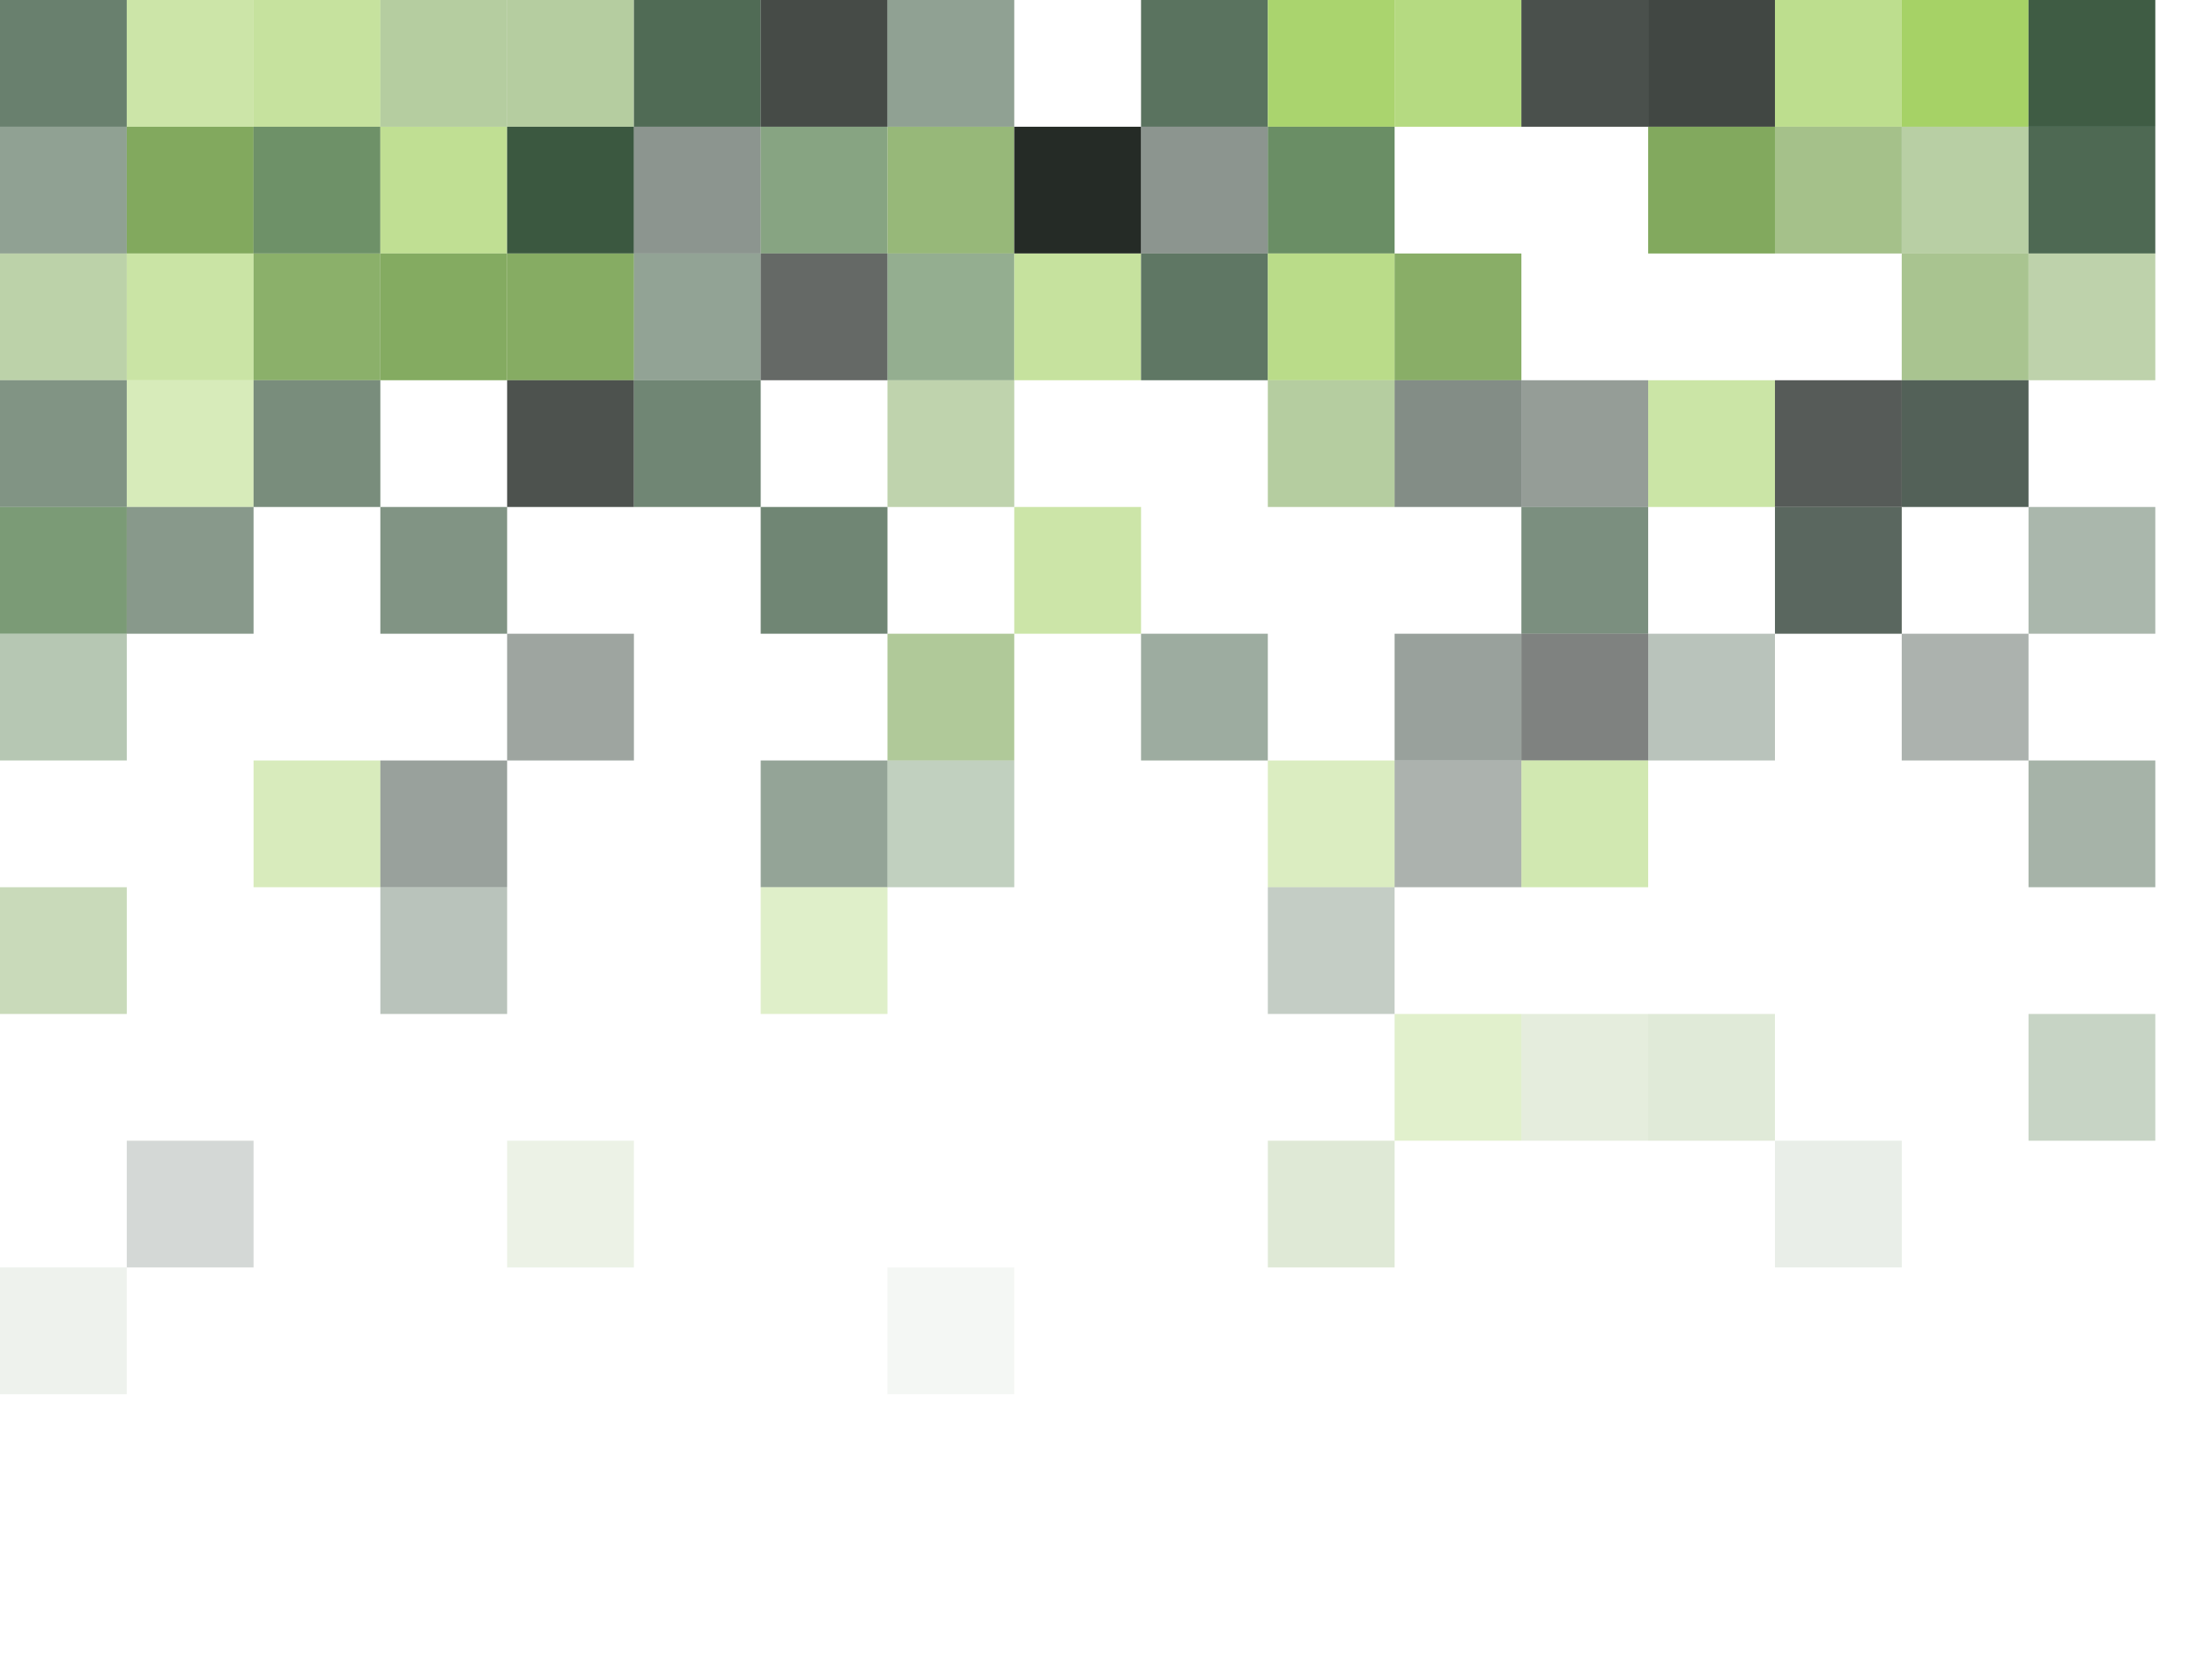
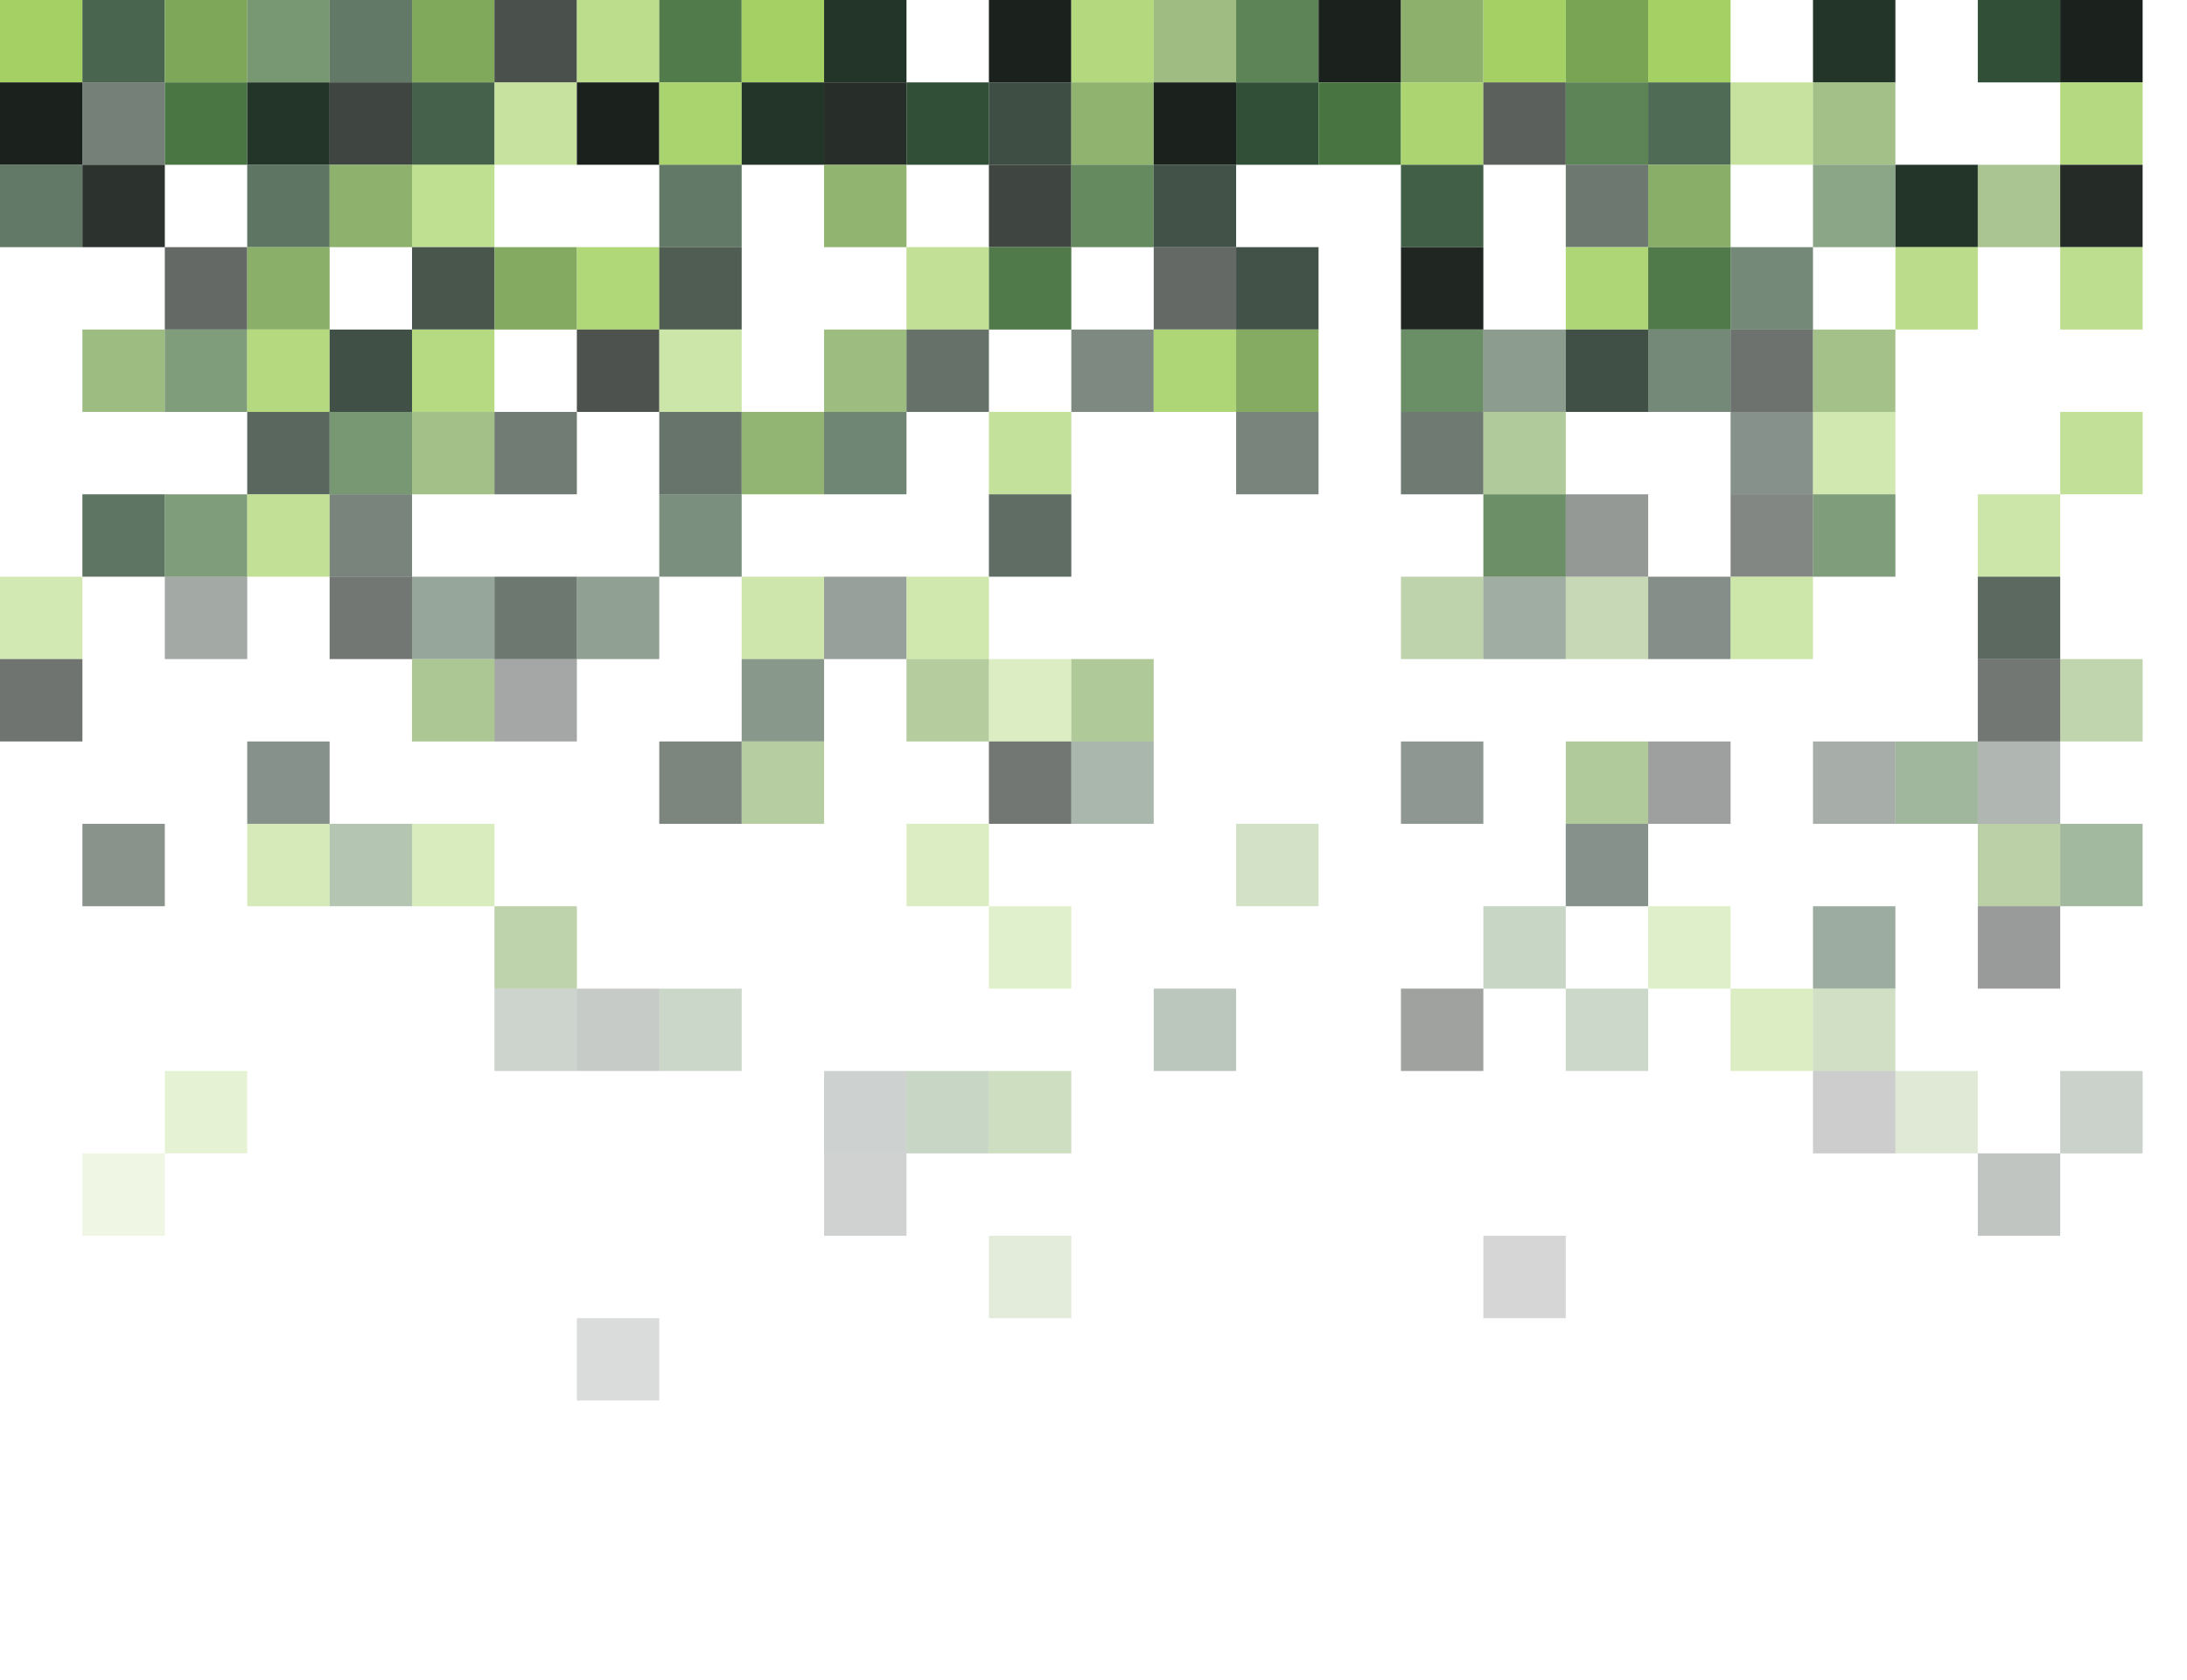
<svg xmlns="http://www.w3.org/2000/svg" aria-hidden="true" width="690" height="530" viewBox="0 0 690 530">
-   <rect x="0" y="0" width="40" height="40" fill="#2a4a30" opacity="0.7" />
-   <rect x="40" y="0" width="40" height="40" fill="#a2d060" opacity="0.55" />
-   <rect x="80" y="0" width="40" height="40" fill="#a2d060" opacity="0.61" />
-   <rect x="120" y="0" width="40" height="40" fill="#74a04c" opacity="0.53" />
-   <rect x="160" y="0" width="40" height="40" fill="#74a04c" opacity="0.53" />
-   <rect x="200" y="0" width="40" height="40" fill="#2a4a30" opacity="0.82" />
-   <rect x="240" y="0" width="40" height="40" fill="#151c17" opacity="0.79" />
-   <rect x="280" y="0" width="40" height="40" fill="#2a4a30" opacity="0.52" />
-   <rect x="360" y="0" width="40" height="40" fill="#2a4a30" opacity="0.77" />
-   <rect x="400" y="0" width="40" height="40" fill="#a2d060" opacity="0.91" />
-   <rect x="440" y="0" width="40" height="40" fill="#a2d060" opacity="0.79" />
-   <rect x="480" y="0" width="40" height="40" fill="#151c17" opacity="0.77" />
-   <rect x="520" y="0" width="40" height="40" fill="#151c17" opacity="0.81" />
-   <rect x="560" y="0" width="40" height="40" fill="#a2d060" opacity="0.71" />
-   <rect x="600" y="0" width="40" height="40" fill="#a2d060" opacity="0.96" />
-   <rect x="640" y="0" width="40" height="40" fill="#2a4a30" opacity="0.9" />
-   <rect x="0" y="40" width="40" height="40" fill="#2a4a30" opacity="0.52" />
-   <rect x="40" y="40" width="40" height="40" fill="#74a04c" opacity="0.9" />
-   <rect x="80" y="40" width="40" height="40" fill="#43703c" opacity="0.77" />
-   <rect x="120" y="40" width="40" height="40" fill="#a2d060" opacity="0.68" />
-   <rect x="160" y="40" width="40" height="40" fill="#2a4a30" opacity="0.92" />
-   <rect x="200" y="40" width="40" height="40" fill="#1d2f23" opacity="0.51" />
-   <rect x="240" y="40" width="40" height="40" fill="#43703c" opacity="0.64" />
-   <rect x="280" y="40" width="40" height="40" fill="#74a04c" opacity="0.75" />
-   <rect x="320" y="40" width="40" height="40" fill="#151c17" opacity="0.93" />
-   <rect x="360" y="40" width="40" height="40" fill="#1d2f23" opacity="0.51" />
-   <rect x="400" y="40" width="40" height="40" fill="#43703c" opacity="0.79" />
-   <rect x="520" y="40" width="40" height="40" fill="#74a04c" opacity="0.9" />
-   <rect x="560" y="40" width="40" height="40" fill="#74a04c" opacity="0.65" />
-   <rect x="600" y="40" width="40" height="40" fill="#74a04c" opacity="0.51" />
-   <rect x="640" y="40" width="40" height="40" fill="#2a4a30" opacity="0.83" />
-   <rect x="0" y="80" width="40" height="40" fill="#74a04c" opacity="0.48" />
-   <rect x="40" y="80" width="40" height="40" fill="#a2d060" opacity="0.57" />
-   <rect x="80" y="80" width="40" height="40" fill="#74a04c" opacity="0.83" />
-   <rect x="120" y="80" width="40" height="40" fill="#74a04c" opacity="0.88" />
-   <rect x="160" y="80" width="40" height="40" fill="#74a04c" opacity="0.87" />
-   <rect x="200" y="80" width="40" height="40" fill="#2a4a30" opacity="0.51" />
-   <rect x="240" y="80" width="40" height="40" fill="#151c17" opacity="0.66" />
-   <rect x="280" y="80" width="40" height="40" fill="#43703c" opacity="0.57" />
-   <rect x="320" y="80" width="40" height="40" fill="#a2d060" opacity="0.61" />
-   <rect x="360" y="80" width="40" height="40" fill="#2a4a30" opacity="0.75" />
-   <rect x="400" y="80" width="40" height="40" fill="#a2d060" opacity="0.74" />
-   <rect x="440" y="80" width="40" height="40" fill="#74a04c" opacity="0.85" />
-   <rect x="600" y="80" width="40" height="40" fill="#74a04c" opacity="0.62" />
-   <rect x="640" y="80" width="40" height="40" fill="#74a04c" opacity="0.47" />
-   <rect x="0" y="120" width="40" height="40" fill="#2a4a30" opacity="0.59" />
-   <rect x="40" y="120" width="40" height="40" fill="#a2d060" opacity="0.43" />
-   <rect x="80" y="120" width="40" height="40" fill="#2a4a30" opacity="0.63" />
-   <rect x="160" y="120" width="40" height="40" fill="#151c17" opacity="0.76" />
-   <rect x="200" y="120" width="40" height="40" fill="#2a4a30" opacity="0.67" />
-   <rect x="280" y="120" width="40" height="40" fill="#74a04c" opacity="0.46" />
-   <rect x="400" y="120" width="40" height="40" fill="#74a04c" opacity="0.53" />
-   <rect x="440" y="120" width="40" height="40" fill="#1d2f23" opacity="0.55" />
-   <rect x="480" y="120" width="40" height="40" fill="#1d2f23" opacity="0.47" />
-   <rect x="520" y="120" width="40" height="40" fill="#a2d060" opacity="0.56" />
-   <rect x="560" y="120" width="40" height="40" fill="#151c17" opacity="0.72" />
-   <rect x="600" y="120" width="40" height="40" fill="#1d2f23" opacity="0.76" />
-   <rect x="0" y="160" width="40" height="40" fill="#43703c" opacity="0.7" />
-   <rect x="40" y="160" width="40" height="40" fill="#2a4a30" opacity="0.56" />
-   <rect x="120" y="160" width="40" height="40" fill="#2a4a30" opacity="0.59" />
-   <rect x="240" y="160" width="40" height="40" fill="#2a4a30" opacity="0.67" />
-   <rect x="320" y="160" width="40" height="40" fill="#a2d060" opacity="0.55" />
-   <rect x="480" y="160" width="40" height="40" fill="#2a4a30" opacity="0.62" />
-   <rect x="560" y="160" width="40" height="40" fill="#1d2f23" opacity="0.73" />
-   <rect x="640" y="160" width="40" height="40" fill="#2a4a30" opacity="0.4" />
-   <rect x="0" y="200" width="40" height="40" fill="#43703c" opacity="0.39" />
-   <rect x="160" y="200" width="40" height="40" fill="#1d2f23" opacity="0.43" />
-   <rect x="280" y="200" width="40" height="40" fill="#74a04c" opacity="0.57" />
-   <rect x="360" y="200" width="40" height="40" fill="#2a4a30" opacity="0.46" />
-   <rect x="440" y="200" width="40" height="40" fill="#1d2f23" opacity="0.45" />
-   <rect x="480" y="200" width="40" height="40" fill="#151c17" opacity="0.55" />
-   <rect x="520" y="200" width="40" height="40" fill="#2a4a30" opacity="0.33" />
-   <rect x="600" y="200" width="40" height="40" fill="#1d2f23" opacity="0.37" />
-   <rect x="80" y="240" width="40" height="40" fill="#a2d060" opacity="0.42" />
-   <rect x="120" y="240" width="40" height="40" fill="#1d2f23" opacity="0.45" />
-   <rect x="240" y="240" width="40" height="40" fill="#2a4a30" opacity="0.5" />
-   <rect x="280" y="240" width="40" height="40" fill="#43703c" opacity="0.33" />
-   <rect x="400" y="240" width="40" height="40" fill="#a2d060" opacity="0.39" />
-   <rect x="440" y="240" width="40" height="40" fill="#1d2f23" opacity="0.37" />
-   <rect x="480" y="240" width="40" height="40" fill="#a2d060" opacity="0.49" />
-   <rect x="640" y="240" width="40" height="40" fill="#2a4a30" opacity="0.42" />
-   <rect x="0" y="280" width="40" height="40" fill="#74a04c" opacity="0.39" />
-   <rect x="120" y="280" width="40" height="40" fill="#2a4a30" opacity="0.33" />
-   <rect x="240" y="280" width="40" height="40" fill="#a2d060" opacity="0.34" />
-   <rect x="400" y="280" width="40" height="40" fill="#2a4a30" opacity="0.28" />
-   <rect x="440" y="320" width="40" height="40" fill="#a2d060" opacity="0.32" />
-   <rect x="480" y="320" width="40" height="40" fill="#74a04c" opacity="0.19" />
-   <rect x="520" y="320" width="40" height="40" fill="#74a04c" opacity="0.22" />
-   <rect x="640" y="320" width="40" height="40" fill="#43703c" opacity="0.3" />
-   <rect x="40" y="360" width="40" height="40" fill="#1d2f23" opacity="0.19" />
-   <rect x="160" y="360" width="40" height="40" fill="#74a04c" opacity="0.14" />
-   <rect x="400" y="360" width="40" height="40" fill="#74a04c" opacity="0.23" />
-   <rect x="560" y="360" width="40" height="40" fill="#43703c" opacity="0.12" />
-   <rect x="0" y="400" width="40" height="40" fill="#43703c" opacity="0.09" />
-   <rect x="280" y="400" width="40" height="40" fill="#43703c" opacity="0.06" />
+   <rect x="0" y="0" width="26" height="26" fill="#a2d060" opacity="0.97" />
+   <rect x="26" y="0" width="26" height="26" fill="#2a4a30" opacity="0.85" />
+   <rect x="52" y="0" width="26" height="26" fill="#74a04c" opacity="0.92" />
+   <rect x="78" y="0" width="26" height="26" fill="#43703c" opacity="0.72" />
+   <rect x="104" y="0" width="26" height="26" fill="#2a4a30" opacity="0.74" />
+   <rect x="130" y="0" width="26" height="26" fill="#74a04c" opacity="0.91" />
+   <rect x="156" y="0" width="26" height="26" fill="#151c17" opacity="0.77" />
+   <rect x="182" y="0" width="26" height="26" fill="#a2d060" opacity="0.72" />
+   <rect x="208" y="0" width="26" height="26" fill="#43703c" opacity="0.92" />
+   <rect x="234" y="0" width="26" height="26" fill="#a2d060" opacity="0.97" />
+   <rect x="260" y="0" width="26" height="26" fill="#1d2f23" opacity="0.97" />
+   <rect x="312" y="0" width="26" height="26" fill="#151c17" opacity="0.97" />
+   <rect x="338" y="0" width="26" height="26" fill="#a2d060" opacity="0.82" />
+   <rect x="364" y="0" width="26" height="26" fill="#74a04c" opacity="0.69" />
+   <rect x="390" y="0" width="26" height="26" fill="#43703c" opacity="0.86" />
+   <rect x="416" y="0" width="26" height="26" fill="#151c17" opacity="0.97" />
+   <rect x="442" y="0" width="26" height="26" fill="#74a04c" opacity="0.82" />
+   <rect x="468" y="0" width="26" height="26" fill="#a2d060" opacity="0.97" />
+   <rect x="494" y="0" width="26" height="26" fill="#74a04c" opacity="0.96" />
+   <rect x="520" y="0" width="26" height="26" fill="#a2d060" opacity="0.97" />
+   <rect x="572" y="0" width="26" height="26" fill="#1d2f23" opacity="0.97" />
+   <rect x="624" y="0" width="26" height="26" fill="#2a4a30" opacity="0.97" />
+   <rect x="650" y="0" width="26" height="26" fill="#151c17" opacity="0.97" />
+   <rect x="0" y="26" width="26" height="26" fill="#151c17" opacity="0.97" />
+   <rect x="26" y="26" width="26" height="26" fill="#1d2f23" opacity="0.61" />
+   <rect x="52" y="26" width="26" height="26" fill="#43703c" opacity="0.96" />
+   <rect x="78" y="26" width="26" height="26" fill="#1d2f23" opacity="0.97" />
+   <rect x="104" y="26" width="26" height="26" fill="#151c17" opacity="0.82" />
+   <rect x="130" y="26" width="26" height="26" fill="#2a4a30" opacity="0.87" />
+   <rect x="156" y="26" width="26" height="26" fill="#a2d060" opacity="0.61" />
+   <rect x="182" y="26" width="26" height="26" fill="#151c17" opacity="0.97" />
+   <rect x="208" y="26" width="26" height="26" fill="#a2d060" opacity="0.91" />
+   <rect x="234" y="26" width="26" height="26" fill="#1d2f23" opacity="0.97" />
+   <rect x="260" y="26" width="26" height="26" fill="#151c17" opacity="0.92" />
+   <rect x="286" y="26" width="26" height="26" fill="#2a4a30" opacity="0.97" />
+   <rect x="312" y="26" width="26" height="26" fill="#1d2f23" opacity="0.85" />
+   <rect x="338" y="26" width="26" height="26" fill="#74a04c" opacity="0.80" />
+   <rect x="364" y="26" width="26" height="26" fill="#151c17" opacity="0.97" />
+   <rect x="390" y="26" width="26" height="26" fill="#2a4a30" opacity="0.97" />
+   <rect x="416" y="26" width="26" height="26" fill="#43703c" opacity="0.97" />
+   <rect x="442" y="26" width="26" height="26" fill="#a2d060" opacity="0.89" />
+   <rect x="468" y="26" width="26" height="26" fill="#151c17" opacity="0.70" />
+   <rect x="494" y="26" width="26" height="26" fill="#43703c" opacity="0.86" />
+   <rect x="520" y="26" width="26" height="26" fill="#2a4a30" opacity="0.82" />
+   <rect x="546" y="26" width="26" height="26" fill="#a2d060" opacity="0.61" />
+   <rect x="572" y="26" width="26" height="26" fill="#74a04c" opacity="0.66" />
+   <rect x="650" y="26" width="26" height="26" fill="#a2d060" opacity="0.80" />
+   <rect x="0" y="52" width="26" height="26" fill="#2a4a30" opacity="0.74" />
+   <rect x="26" y="52" width="26" height="26" fill="#151c17" opacity="0.90" />
+   <rect x="78" y="52" width="26" height="26" fill="#2a4a30" opacity="0.76" />
+   <rect x="104" y="52" width="26" height="26" fill="#74a04c" opacity="0.81" />
+   <rect x="130" y="52" width="26" height="26" fill="#a2d060" opacity="0.69" />
+   <rect x="208" y="52" width="26" height="26" fill="#2a4a30" opacity="0.74" />
+   <rect x="260" y="52" width="26" height="26" fill="#74a04c" opacity="0.79" />
+   <rect x="312" y="52" width="26" height="26" fill="#151c17" opacity="0.82" />
+   <rect x="338" y="52" width="26" height="26" fill="#43703c" opacity="0.82" />
+   <rect x="364" y="52" width="26" height="26" fill="#1d2f23" opacity="0.83" />
+   <rect x="442" y="52" width="26" height="26" fill="#2a4a30" opacity="0.89" />
+   <rect x="494" y="52" width="26" height="26" fill="#1d2f23" opacity="0.65" />
+   <rect x="520" y="52" width="26" height="26" fill="#74a04c" opacity="0.85" />
+   <rect x="572" y="52" width="26" height="26" fill="#43703c" opacity="0.62" />
+   <rect x="598" y="52" width="26" height="26" fill="#1d2f23" opacity="0.97" />
+   <rect x="624" y="52" width="26" height="26" fill="#74a04c" opacity="0.61" />
+   <rect x="650" y="52" width="26" height="26" fill="#151c17" opacity="0.93" />
+   <rect x="52" y="78" width="26" height="26" fill="#151c17" opacity="0.66" />
+   <rect x="78" y="78" width="26" height="26" fill="#74a04c" opacity="0.84" />
+   <rect x="130" y="78" width="26" height="26" fill="#1d2f23" opacity="0.81" />
+   <rect x="156" y="78" width="26" height="26" fill="#74a04c" opacity="0.89" />
+   <rect x="182" y="78" width="26" height="26" fill="#a2d060" opacity="0.85" />
+   <rect x="208" y="78" width="26" height="26" fill="#1d2f23" opacity="0.78" />
+   <rect x="286" y="78" width="26" height="26" fill="#a2d060" opacity="0.66" />
+   <rect x="312" y="78" width="26" height="26" fill="#43703c" opacity="0.93" />
+   <rect x="364" y="78" width="26" height="26" fill="#151c17" opacity="0.66" />
+   <rect x="390" y="78" width="26" height="26" fill="#1d2f23" opacity="0.83" />
+   <rect x="442" y="78" width="26" height="26" fill="#151c17" opacity="0.95" />
+   <rect x="494" y="78" width="26" height="26" fill="#a2d060" opacity="0.86" />
+   <rect x="520" y="78" width="26" height="26" fill="#43703c" opacity="0.93" />
+   <rect x="546" y="78" width="26" height="26" fill="#2a4a30" opacity="0.65" />
+   <rect x="598" y="78" width="26" height="26" fill="#a2d060" opacity="0.73" />
+   <rect x="650" y="78" width="26" height="26" fill="#a2d060" opacity="0.70" />
+   <rect x="26" y="104" width="26" height="26" fill="#74a04c" opacity="0.70" />
+   <rect x="52" y="104" width="26" height="26" fill="#43703c" opacity="0.68" />
+   <rect x="78" y="104" width="26" height="26" fill="#a2d060" opacity="0.81" />
+   <rect x="104" y="104" width="26" height="26" fill="#1d2f23" opacity="0.84" />
+   <rect x="130" y="104" width="26" height="26" fill="#a2d060" opacity="0.79" />
+   <rect x="182" y="104" width="26" height="26" fill="#151c17" opacity="0.76" />
+   <rect x="208" y="104" width="26" height="26" fill="#a2d060" opacity="0.55" />
+   <rect x="260" y="104" width="26" height="26" fill="#74a04c" opacity="0.71" />
+   <rect x="286" y="104" width="26" height="26" fill="#1d2f23" opacity="0.68" />
+   <rect x="338" y="104" width="26" height="26" fill="#1d2f23" opacity="0.57" />
+   <rect x="364" y="104" width="26" height="26" fill="#a2d060" opacity="0.86" />
+   <rect x="390" y="104" width="26" height="26" fill="#74a04c" opacity="0.88" />
+   <rect x="442" y="104" width="26" height="26" fill="#43703c" opacity="0.79" />
+   <rect x="468" y="104" width="26" height="26" fill="#2a4a30" opacity="0.54" />
+   <rect x="494" y="104" width="26" height="26" fill="#1d2f23" opacity="0.84" />
+   <rect x="520" y="104" width="26" height="26" fill="#2a4a30" opacity="0.65" />
+   <rect x="546" y="104" width="26" height="26" fill="#151c17" opacity="0.62" />
+   <rect x="572" y="104" width="26" height="26" fill="#74a04c" opacity="0.65" />
+   <rect x="78" y="130" width="26" height="26" fill="#1d2f23" opacity="0.73" />
+   <rect x="104" y="130" width="26" height="26" fill="#43703c" opacity="0.72" />
+   <rect x="130" y="130" width="26" height="26" fill="#74a04c" opacity="0.66" />
+   <rect x="156" y="130" width="26" height="26" fill="#1d2f23" opacity="0.63" />
+   <rect x="208" y="130" width="26" height="26" fill="#1d2f23" opacity="0.67" />
+   <rect x="234" y="130" width="26" height="26" fill="#74a04c" opacity="0.78" />
+   <rect x="260" y="130" width="26" height="26" fill="#2a4a30" opacity="0.67" />
+   <rect x="312" y="130" width="26" height="26" fill="#a2d060" opacity="0.63" />
+   <rect x="390" y="130" width="26" height="26" fill="#1d2f23" opacity="0.59" />
+   <rect x="442" y="130" width="26" height="26" fill="#1d2f23" opacity="0.64" />
+   <rect x="468" y="130" width="26" height="26" fill="#74a04c" opacity="0.56" />
+   <rect x="546" y="130" width="26" height="26" fill="#1d2f23" opacity="0.53" />
+   <rect x="572" y="130" width="26" height="26" fill="#a2d060" opacity="0.49" />
+   <rect x="650" y="130" width="26" height="26" fill="#a2d060" opacity="0.65" />
+   <rect x="26" y="156" width="26" height="26" fill="#2a4a30" opacity="0.76" />
+   <rect x="52" y="156" width="26" height="26" fill="#43703c" opacity="0.68" />
+   <rect x="78" y="156" width="26" height="26" fill="#a2d060" opacity="0.66" />
+   <rect x="104" y="156" width="26" height="26" fill="#1d2f23" opacity="0.59" />
+   <rect x="208" y="156" width="26" height="26" fill="#2a4a30" opacity="0.62" />
+   <rect x="312" y="156" width="26" height="26" fill="#1d2f23" opacity="0.70" />
+   <rect x="468" y="156" width="26" height="26" fill="#43703c" opacity="0.78" />
+   <rect x="494" y="156" width="26" height="26" fill="#151c17" opacity="0.45" />
+   <rect x="546" y="156" width="26" height="26" fill="#151c17" opacity="0.53" />
+   <rect x="572" y="156" width="26" height="26" fill="#43703c" opacity="0.68" />
+   <rect x="624" y="156" width="26" height="26" fill="#a2d060" opacity="0.55" />
+   <rect x="0" y="182" width="26" height="26" fill="#a2d060" opacity="0.48" />
+   <rect x="52" y="182" width="26" height="26" fill="#1d2f23" opacity="0.41" />
+   <rect x="104" y="182" width="26" height="26" fill="#151c17" opacity="0.60" />
+   <rect x="130" y="182" width="26" height="26" fill="#2a4a30" opacity="0.49" />
+   <rect x="156" y="182" width="26" height="26" fill="#1d2f23" opacity="0.65" />
+   <rect x="182" y="182" width="26" height="26" fill="#2a4a30" opacity="0.52" />
+   <rect x="234" y="182" width="26" height="26" fill="#a2d060" opacity="0.53" />
+   <rect x="260" y="182" width="26" height="26" fill="#1d2f23" opacity="0.46" />
+   <rect x="286" y="182" width="26" height="26" fill="#a2d060" opacity="0.51" />
+   <rect x="442" y="182" width="26" height="26" fill="#74a04c" opacity="0.47" />
+   <rect x="468" y="182" width="26" height="26" fill="#2a4a30" opacity="0.45" />
+   <rect x="494" y="182" width="26" height="26" fill="#74a04c" opacity="0.41" />
+   <rect x="520" y="182" width="26" height="26" fill="#1d2f23" opacity="0.54" />
+   <rect x="546" y="182" width="26" height="26" fill="#a2d060" opacity="0.54" />
+   <rect x="624" y="182" width="26" height="26" fill="#1d2f23" opacity="0.72" />
+   <rect x="0" y="208" width="26" height="26" fill="#151c17" opacity="0.61" />
+   <rect x="130" y="208" width="26" height="26" fill="#74a04c" opacity="0.60" />
+   <rect x="156" y="208" width="26" height="26" fill="#151c17" opacity="0.39" />
+   <rect x="234" y="208" width="26" height="26" fill="#2a4a30" opacity="0.56" />
+   <rect x="286" y="208" width="26" height="26" fill="#74a04c" opacity="0.54" />
+   <rect x="312" y="208" width="26" height="26" fill="#a2d060" opacity="0.38" />
+   <rect x="338" y="208" width="26" height="26" fill="#74a04c" opacity="0.57" />
+   <rect x="624" y="208" width="26" height="26" fill="#151c17" opacity="0.60" />
+   <rect x="650" y="208" width="26" height="26" fill="#74a04c" opacity="0.45" />
+   <rect x="78" y="234" width="26" height="26" fill="#1d2f23" opacity="0.53" />
+   <rect x="208" y="234" width="26" height="26" fill="#1d2f23" opacity="0.58" />
+   <rect x="234" y="234" width="26" height="26" fill="#74a04c" opacity="0.53" />
+   <rect x="312" y="234" width="26" height="26" fill="#151c17" opacity="0.60" />
+   <rect x="338" y="234" width="26" height="26" fill="#2a4a30" opacity="0.40" />
+   <rect x="442" y="234" width="26" height="26" fill="#1d2f23" opacity="0.50" />
+   <rect x="494" y="234" width="26" height="26" fill="#74a04c" opacity="0.56" />
+   <rect x="520" y="234" width="26" height="26" fill="#151c17" opacity="0.42" />
+   <rect x="572" y="234" width="26" height="26" fill="#1d2f23" opacity="0.39" />
+   <rect x="598" y="234" width="26" height="26" fill="#43703c" opacity="0.50" />
+   <rect x="624" y="234" width="26" height="26" fill="#1d2f23" opacity="0.35" />
+   <rect x="26" y="260" width="26" height="26" fill="#1d2f23" opacity="0.52" />
+   <rect x="78" y="260" width="26" height="26" fill="#a2d060" opacity="0.44" />
+   <rect x="104" y="260" width="26" height="26" fill="#43703c" opacity="0.40" />
+   <rect x="130" y="260" width="26" height="26" fill="#a2d060" opacity="0.41" />
+   <rect x="286" y="260" width="26" height="26" fill="#a2d060" opacity="0.38" />
+   <rect x="390" y="260" width="26" height="26" fill="#74a04c" opacity="0.32" />
+   <rect x="494" y="260" width="26" height="26" fill="#1d2f23" opacity="0.53" />
+   <rect x="624" y="260" width="26" height="26" fill="#74a04c" opacity="0.49" />
+   <rect x="650" y="260" width="26" height="26" fill="#43703c" opacity="0.49" />
+   <rect x="156" y="286" width="26" height="26" fill="#74a04c" opacity="0.47" />
+   <rect x="312" y="286" width="26" height="26" fill="#a2d060" opacity="0.32" />
+   <rect x="468" y="286" width="26" height="26" fill="#43703c" opacity="0.29" />
+   <rect x="520" y="286" width="26" height="26" fill="#a2d060" opacity="0.34" />
+   <rect x="572" y="286" width="26" height="26" fill="#2a4a30" opacity="0.46" />
+   <rect x="624" y="286" width="26" height="26" fill="#151c17" opacity="0.44" />
+   <rect x="156" y="312" width="26" height="26" fill="#2a4a30" opacity="0.24" />
+   <rect x="182" y="312" width="26" height="26" fill="#1d2f23" opacity="0.25" />
+   <rect x="208" y="312" width="26" height="26" fill="#43703c" opacity="0.28" />
+   <rect x="364" y="312" width="26" height="26" fill="#2a4a30" opacity="0.32" />
+   <rect x="442" y="312" width="26" height="26" fill="#151c17" opacity="0.41" />
+   <rect x="494" y="312" width="26" height="26" fill="#43703c" opacity="0.27" />
+   <rect x="546" y="312" width="26" height="26" fill="#a2d060" opacity="0.38" />
+   <rect x="572" y="312" width="26" height="26" fill="#74a04c" opacity="0.33" />
+   <rect x="52" y="338" width="26" height="26" fill="#a2d060" opacity="0.27" />
+   <rect x="260" y="338" width="26" height="26" fill="#1d2f23" opacity="0.22" />
+   <rect x="286" y="338" width="26" height="26" fill="#43703c" opacity="0.29" />
+   <rect x="312" y="338" width="26" height="26" fill="#74a04c" opacity="0.35" />
+   <rect x="572" y="338" width="26" height="26" fill="#151c17" opacity="0.22" />
+   <rect x="598" y="338" width="26" height="26" fill="#74a04c" opacity="0.23" />
+   <rect x="650" y="338" width="26" height="26" fill="#2a4a30" opacity="0.25" />
+   <rect x="26" y="364" width="26" height="26" fill="#a2d060" opacity="0.17" />
+   <rect x="260" y="364" width="26" height="26" fill="#151c17" opacity="0.20" />
+   <rect x="624" y="364" width="26" height="26" fill="#1d2f23" opacity="0.28" />
+   <rect x="312" y="390" width="26" height="26" fill="#74a04c" opacity="0.20" />
+   <rect x="468" y="390" width="26" height="26" fill="#151c17" opacity="0.18" />
+   <rect x="182" y="416" width="26" height="26" fill="#1d2f23" opacity="0.17" />
</svg>
